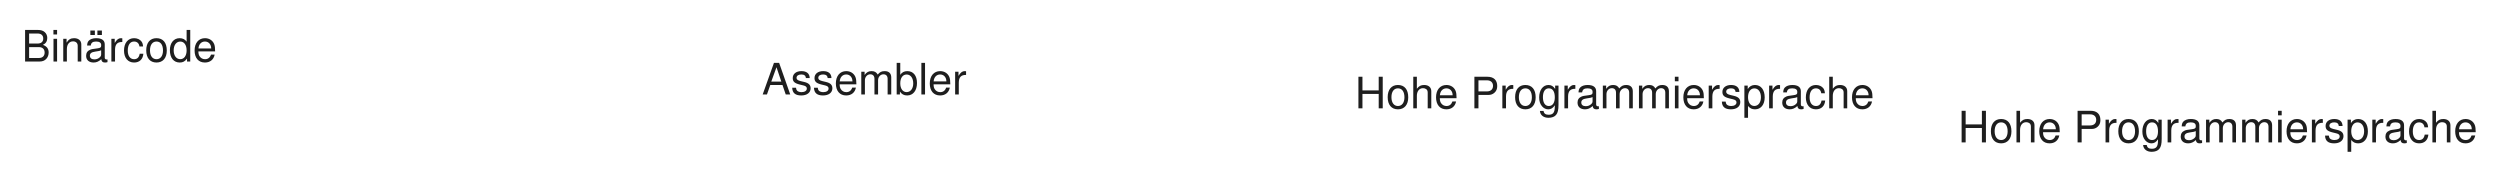
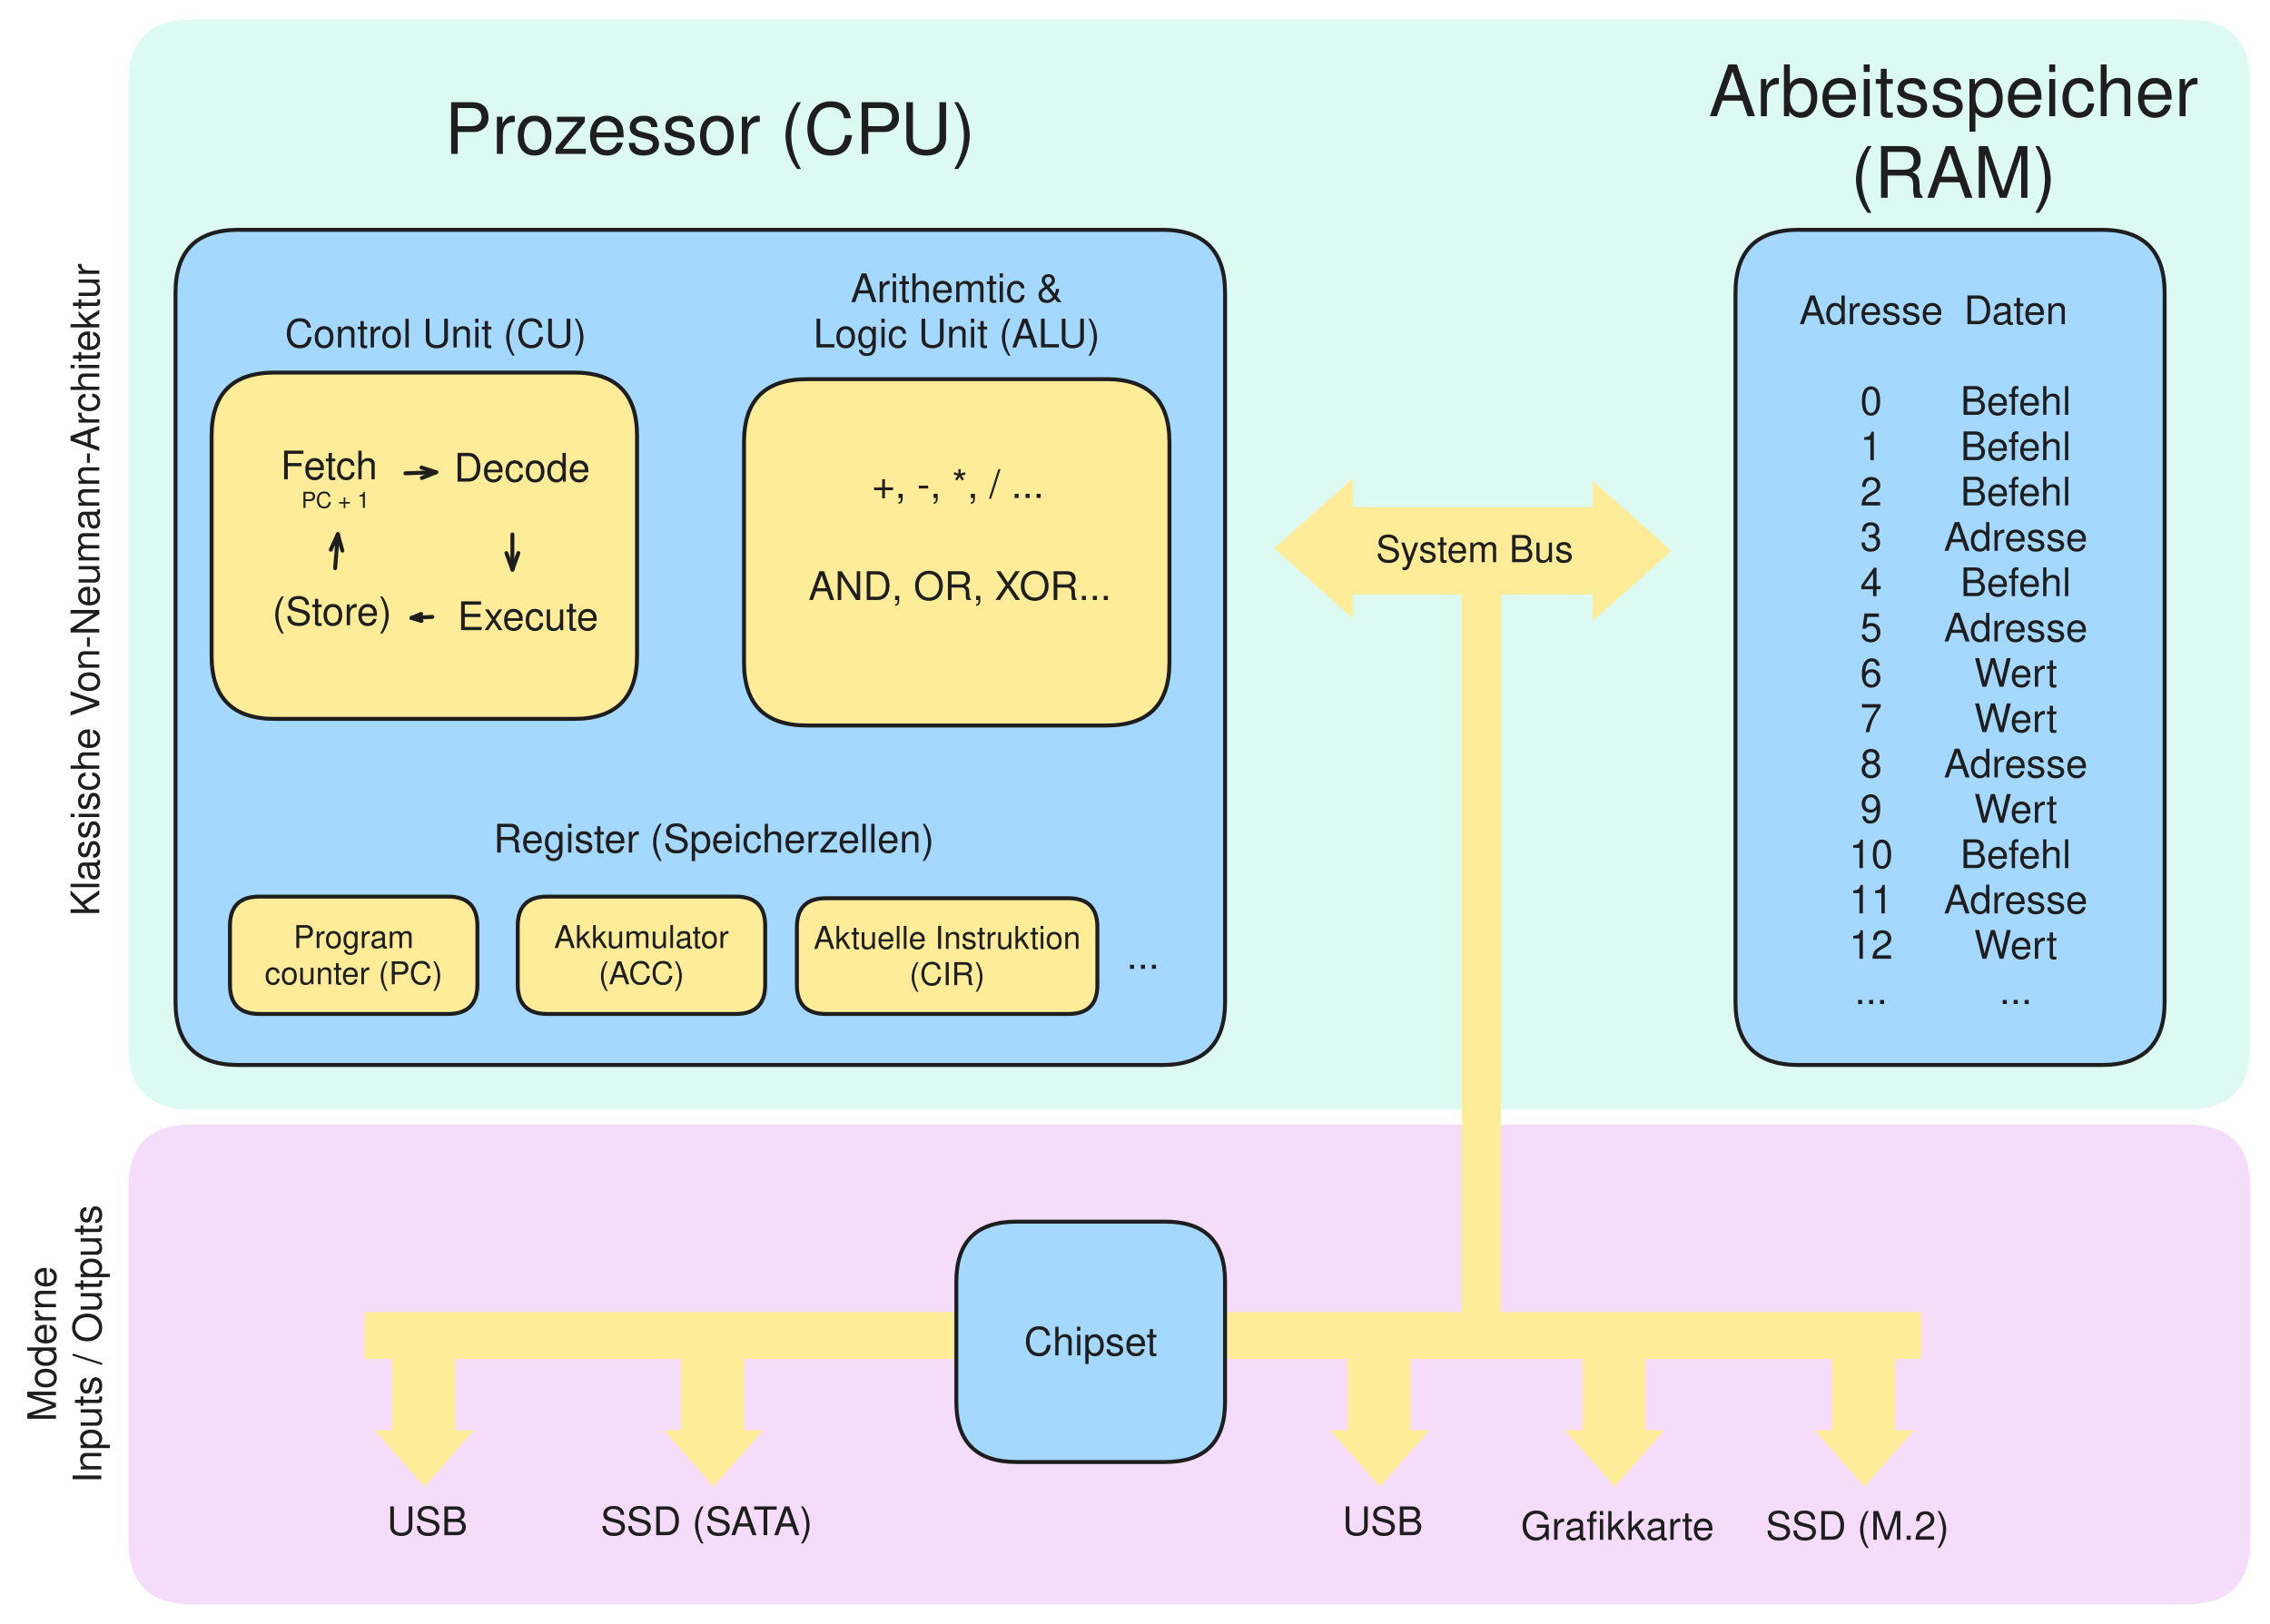
- <svg xmlns="http://www.w3.org/2000/svg" version="1.1" viewBox="0 0 1153.649 80.3" width="1153.649" height="80.3" class="excalidraw-svg">
+ <svg xmlns="http://www.w3.org/2000/svg" version="1.1" viewBox="0 0 1151.592 824.062" width="1151.592" height="824.062" class="excalidraw-svg">
  <defs>
    <style class="style-fonts">
      @font-face {
        font-family: "Virgil";
        src: url("https://excalidraw.com/Virgil.woff2");
      }
      @font-face {
        font-family: "Cascadia";
        src: url("https://excalidraw.com/Cascadia.woff2");
      }
      @font-face {
        font-family: "Assistant";
        src: url("https://excalidraw.com/Assistant-Regular.woff2");
      }
    </style>
  </defs>
-   <g transform="translate(10 10) rotate(0 45.0293 11.5)">
-     <text x="0" y="18.4" font-family="Helvetica, Segoe UI Emoji" font-size="20px" fill="#1e1e1e" text-anchor="start" style="white-space: pre;" direction="ltr" dominant-baseline="alphabetic">Binärcode</text>
-   </g>
-   <g transform="translate(351.6 25.19998) rotate(0 47.23633 11.5)">
-     <text x="0" y="18.4" font-family="Helvetica, Segoe UI Emoji" font-size="20px" fill="#1e1e1e" text-anchor="start" style="white-space: pre;" direction="ltr" dominant-baseline="alphabetic">Assembler</text>
-   </g>
-   <g transform="translate(625.2 31.60001) rotate(0 120.0488 11.5)">
-     <text x="0" y="18.4" font-family="Helvetica, Segoe UI Emoji" font-size="20px" fill="#1e1e1e" text-anchor="start" style="white-space: pre;" direction="ltr" dominant-baseline="alphabetic">Hohe Programmiersprache</text>
-   </g>
-   <g transform="translate(903.5511 47.29999) rotate(0 120.0488 11.5)">
-     <text x="0" y="18.4" font-family="Helvetica, Segoe UI Emoji" font-size="20px" fill="#1e1e1e" text-anchor="start" style="white-space: pre;" direction="ltr" dominant-baseline="alphabetic">Hohe Programmiersprache</text>
+   <g stroke-linecap="round" transform="translate(65.16214 10) rotate(0 538.2149 276.5289)">
+     <path d="M32 0 C312.22 0, 592.44 0, 1044.43 0 C1065.76 0, 1076.43 10.67, 1076.43 32 C1076.43 201.53, 1076.43 371.06, 1076.43 521.06 C1076.43 542.39, 1065.76 553.06, 1044.43 553.06 C729.49 553.06, 414.56 553.06, 32 553.06 C10.67 553.06, 0 542.39, 0 521.06 C0 326.49, 0 131.91, 0 32 C0 10.67, 10.67 0, 32 0" stroke="none" stroke-width="0" fill="#96f2d755" />
+     <path d="M32 0 C374.63 0, 717.26 0, 1044.43 0 M1044.43 0 C1065.76 0, 1076.43 10.67, 1076.43 32 M1076.43 32 C1076.43 220.47, 1076.43 408.93, 1076.43 521.06 M1076.43 521.06 C1076.43 542.39, 1065.76 553.06, 1044.43 553.06 M1044.43 553.06 C738.19 553.06, 431.94 553.06, 32 553.06 M32 553.06 C10.67 553.06, 0 542.39, 0 521.06 M0 521.06 C0 361.14, 0 201.22, 0 32 M0 32 C0 10.67, 10.67 0, 32 0" stroke="transparent" stroke-width="2.5" fill="none" stroke-dasharray="1.5 8" />
+   </g>
+   <g stroke-linecap="round" transform="translate(65.16214 570.6366) rotate(0 538.2149 121.7128)">
+     <path d="M32 0 C392.19 0, 752.38 0, 1044.43 0 C1065.76 0, 1076.43 10.67, 1076.43 32 C1076.43 89.31, 1076.43 146.61, 1076.43 211.43 C1076.43 232.76, 1065.76 243.43, 1044.43 243.43 C812.9 243.43, 581.37 243.43, 32 243.43 C10.67 243.43, 0 232.76, 0 211.43 C0 159.62, 0 107.81, 0 32 C0 10.67, 10.67 0, 32 0" stroke="none" stroke-width="0" fill="#e396f255" />
+     <path d="M32 0 C287.49 0, 542.97 0, 1044.43 0 M1044.43 0 C1065.76 0, 1076.43 10.67, 1076.43 32 M1076.43 32 C1076.43 96.25, 1076.43 160.5, 1076.43 211.43 M1076.43 211.43 C1076.43 232.76, 1065.76 243.43, 1044.43 243.43 M1044.43 243.43 C765.02 243.43, 485.61 243.43, 32 243.43 M32 243.43 C10.67 243.43, 0 232.76, 0 211.43 M0 211.43 C0 160.31, 0 109.18, 0 32 M0 32 C0 10.67, 10.67 0, 32 0" stroke="transparent" stroke-width="2.5" fill="none" stroke-dasharray="1.5 8" />
+   </g>
+   <g stroke-linecap="round" transform="translate(89.03827 116.6069) rotate(0 266.2237 211.9064)">
+     <path d="M32 0 C164.44 0, 296.87 0, 500.45 0 C521.78 0, 532.45 10.67, 532.45 32 C532.45 174.15, 532.45 316.29, 532.45 391.81 C532.45 413.15, 521.78 423.81, 500.45 423.81 C344.98 423.81, 189.51 423.81, 32 423.81 C10.67 423.81, 0 413.15, 0 391.81 C0 282.41, 0 173, 0 32 C0 10.67, 10.67 0, 32 0" stroke="none" stroke-width="0" fill="#a5d8ff" />
+     <path d="M32 0 C160.55 0, 289.09 0, 500.45 0 M32 0 C192.58 0, 353.17 0, 500.45 0 M500.45 0 C521.78 0, 532.45 10.67, 532.45 32 M500.45 0 C521.78 0, 532.45 10.67, 532.45 32 M532.45 32 C532.45 140.3, 532.45 248.6, 532.45 391.81 M532.45 32 C532.45 104.86, 532.45 177.72, 532.45 391.81 M532.45 391.81 C532.45 413.15, 521.78 423.81, 500.45 423.81 M532.45 391.81 C532.45 413.15, 521.78 423.81, 500.45 423.81 M500.45 423.81 C397.66 423.81, 294.88 423.81, 32 423.81 M500.45 423.81 C338.76 423.81, 177.07 423.81, 32 423.81 M32 423.81 C10.67 423.81, 0 413.15, 0 391.81 M32 423.81 C10.67 423.81, 0 413.15, 0 391.81 M0 391.81 C0 248.28, 0 104.76, 0 32 M0 391.81 C0 251.8, 0 111.78, 0 32 M0 32 C0 10.67, 10.67 0, 32 0 M0 32 C0 10.67, 10.67 0, 32 0" stroke="#1e1e1e" stroke-width="2" fill="none" />
+   </g>
+   <g transform="translate(225.5852 44.99002) rotate(0 136.0195 20.7)">
+     <text x="0" y="33.121" font-family="Helvetica, Segoe UI Emoji" font-size="36px" fill="#1e1e1e" text-anchor="start" style="white-space: pre;" direction="ltr" dominant-baseline="alphabetic">Prozessor (CPU)</text>
+   </g>
+   <g stroke-linecap="round" transform="translate(107.3512 189.0562) rotate(0 107.9094 87.86909)">
+     <path d="M32 0 C89.31 0, 146.62 0, 183.82 0 C205.15 0, 215.82 10.67, 215.82 32 C215.82 64.49, 215.82 96.97, 215.82 143.74 C215.82 165.07, 205.15 175.74, 183.82 175.74 C127.93 175.74, 72.05 175.74, 32 175.74 C10.67 175.74, 0 165.07, 0 143.74 C0 113.35, 0 82.96, 0 32 C0 10.67, 10.67 0, 32 0" stroke="none" stroke-width="0" fill="#ffec99" />
+     <path d="M32 0 C68.06 0, 104.12 0, 183.82 0 M32 0 C92.04 0, 152.07 0, 183.82 0 M183.82 0 C205.15 0, 215.82 10.67, 215.82 32 M183.82 0 C205.15 0, 215.82 10.67, 215.82 32 M215.82 32 C215.82 62.45, 215.82 92.91, 215.82 143.74 M215.82 32 C215.82 57.72, 215.82 83.44, 215.82 143.74 M215.82 143.74 C215.82 165.07, 205.15 175.74, 183.82 175.74 M215.82 143.74 C215.82 165.07, 205.15 175.74, 183.82 175.74 M183.82 175.74 C134.15 175.74, 84.48 175.74, 32 175.74 M183.82 175.74 C136.29 175.74, 88.76 175.74, 32 175.74 M32 175.74 C10.67 175.74, 0 165.07, 0 143.74 M32 175.74 C10.67 175.74, 0 165.07, 0 143.74 M0 143.74 C0 116.81, 0 89.89, 0 32 M0 143.74 C0 113.89, 0 84.04, 0 32 M0 32 C0 10.67, 10.67 0, 32 0 M0 32 C0 10.67, 10.67 0, 32 0" stroke="#1e1e1e" stroke-width="2" fill="none" />
+   </g>
+   <g transform="translate(144.56 157.8884) rotate(0 76.67969 11.5)">
+     <text x="0" y="18.4" font-family="Helvetica, Segoe UI Emoji" font-size="20px" fill="#1e1e1e" text-anchor="start" style="white-space: pre;" direction="ltr" dominant-baseline="alphabetic">Control Unit (CU)</text>
+   </g>
+   <g transform="translate(142.3412 224.8279) rotate(0 25.00977 11.5)">
+     <text x="0" y="18.4" font-family="Helvetica, Segoe UI Emoji" font-size="20px" fill="#1e1e1e" text-anchor="start" style="white-space: pre;" direction="ltr" dominant-baseline="alphabetic">Fetch</text>
+   </g>
+   <g transform="translate(152.9058 247.3804) rotate(0 17.36832 6.479101)">
+     <text x="0" y="10.367" font-family="Helvetica, Segoe UI Emoji" font-size="11.268px" fill="#1e1e1e" text-anchor="start" style="white-space: pre;" direction="ltr" dominant-baseline="alphabetic">PC + 1</text>
+   </g>
+   <g transform="translate(230.3451 225.9777) rotate(0 34.46777 11.5)">
+     <text x="0" y="18.4" font-family="Helvetica, Segoe UI Emoji" font-size="20px" fill="#1e1e1e" text-anchor="start" style="white-space: pre;" direction="ltr" dominant-baseline="alphabetic">Decode</text>
+   </g>
+   <g transform="translate(232.1404 301.3449) rotate(0 36.13281 11.5)">
+     <text x="0" y="18.4" font-family="Helvetica, Segoe UI Emoji" font-size="20px" fill="#1e1e1e" text-anchor="start" style="white-space: pre;" direction="ltr" dominant-baseline="alphabetic">Execute</text>
+   </g>
+   <g transform="translate(138.171 298.8427) rotate(0 30.56152 11.5)">
+     <text x="0" y="18.4" font-family="Helvetica, Segoe UI Emoji" font-size="20px" fill="#1e1e1e" text-anchor="start" style="white-space: pre;" direction="ltr" dominant-baseline="alphabetic">(Store)</text>
+   </g>
+   <g stroke-linecap="round">
+     <g transform="translate(205.6708 240.1813) rotate(0 7.784445 -0.2780121)">
+       <path d="M0 0 C2.59 -0.09, 12.97 -0.46, 15.57 -0.56 M0 0 C2.59 -0.09, 12.97 -0.46, 15.57 -0.56" stroke="#1e1e1e" stroke-width="2" fill="none" />
+     </g>
+     <g transform="translate(205.6708 240.1813) rotate(0 7.784445 -0.2780121)">
+       <path d="M8.35 2.37 C10.19 1.62, 12.03 0.88, 15.57 -0.56 M8.35 2.37 C10.91 1.33, 13.48 0.29, 15.57 -0.56" stroke="#1e1e1e" stroke-width="2" fill="none" />
+     </g>
+     <g transform="translate(205.6708 240.1813) rotate(0 7.784445 -0.2780121)">
+       <path d="M8.16 -2.96 C10.05 -2.35, 11.94 -1.73, 15.57 -0.56 M8.16 -2.96 C10.79 -2.1, 13.42 -1.25, 15.57 -0.56" stroke="#1e1e1e" stroke-width="2" fill="none" />
+     </g>
+   </g>
+   <mask />
+   <g stroke-linecap="round">
+     <g transform="translate(259.9421 271.2113) rotate(0 0 8.896515)">
+       <path d="M0 0 C0 2.97, 0 14.83, 0 17.79 M0 0 C0 2.97, 0 14.83, 0 17.79" stroke="#1e1e1e" stroke-width="2" fill="none" />
+     </g>
+     <g transform="translate(259.9421 271.2113) rotate(0 0 8.896515)">
+       <path d="M-3.04 9.43 C-2.38 11.24, -1.73 13.05, 0 17.79 M-3.04 9.43 C-2.16 11.86, -1.27 14.29, 0 17.79" stroke="#1e1e1e" stroke-width="2" fill="none" />
+     </g>
+     <g transform="translate(259.9421 271.2113) rotate(0 0 8.896515)">
+       <path d="M3.04 9.43 C2.38 11.24, 1.73 13.05, 0 17.79 M3.04 9.43 C2.16 11.86, 1.27 14.29, 0 17.79" stroke="#1e1e1e" stroke-width="2" fill="none" />
+     </g>
+   </g>
+   <mask />
+   <g stroke-linecap="round">
+     <g transform="translate(219.3518 313.0215) rotate(0 -5.282315 0.2780333)">
+       <path d="M0 0 C-1.76 0.09, -8.8 0.46, -10.56 0.56 M0 0 C-1.76 0.09, -8.8 0.46, -10.56 0.56" stroke="#1e1e1e" stroke-width="2" fill="none" />
+     </g>
+     <g transform="translate(219.3518 313.0215) rotate(0 -5.282315 0.2780333)">
+       <path d="M-5.7 -1.51 C-7.19 -0.88, -8.68 -0.24, -10.56 0.56 M-5.7 -1.51 C-6.71 -1.08, -7.71 -0.65, -10.56 0.56" stroke="#1e1e1e" stroke-width="2" fill="none" />
+     </g>
+     <g transform="translate(219.3518 313.0215) rotate(0 -5.282315 0.2780333)">
+       <path d="M-5.51 2.1 C-7.06 1.63, -8.61 1.15, -10.56 0.56 M-5.51 2.1 C-6.55 1.78, -7.6 1.46, -10.56 0.56" stroke="#1e1e1e" stroke-width="2" fill="none" />
+     </g>
+   </g>
+   <mask />
+   <g stroke-linecap="round">
+     <g transform="translate(170.0237 288.332) rotate(0 0.6830973 -8.618503)">
+       <path d="M0 0 C0.23 -2.87, 1.14 -14.36, 1.37 -17.24 M0 0 C0.23 -2.87, 1.14 -14.36, 1.37 -17.24" stroke="#1e1e1e" stroke-width="2" fill="none" />
+     </g>
+     <g transform="translate(170.0237 288.332) rotate(0 0.6830973 -8.618503)">
+       <path d="M3.67 -8.9 C3.16 -10.76, 2.65 -12.61, 1.37 -17.24 M3.67 -8.9 C3.2 -10.6, 2.73 -12.29, 1.37 -17.24" stroke="#1e1e1e" stroke-width="2" fill="none" />
+     </g>
+     <g transform="translate(170.0237 288.332) rotate(0 0.6830973 -8.618503)">
+       <path d="M-2.22 -9.37 C-1.42 -11.12, -0.63 -12.87, 1.37 -17.24 M-2.22 -9.37 C-1.49 -10.97, -0.76 -12.57, 1.37 -17.24" stroke="#1e1e1e" stroke-width="2" fill="none" />
+     </g>
+   </g>
+   <mask />
+   <g stroke-linecap="round" transform="translate(377.4461 192.4041) rotate(0 107.9094 87.86909)">
+     <path d="M32 0 C92.25 0, 152.49 0, 183.82 0 C205.15 0, 215.82 10.67, 215.82 32 C215.82 74.14, 215.82 116.29, 215.82 143.74 C215.82 165.07, 205.15 175.74, 183.82 175.74 C140.64 175.74, 97.46 175.74, 32 175.74 C10.67 175.74, 0 165.07, 0 143.74 C0 119.7, 0 95.67, 0 32 C0 10.67, 10.67 0, 32 0" stroke="none" stroke-width="0" fill="#ffec99" />
+     <path d="M32 0 C86.68 0, 141.37 0, 183.82 0 M32 0 C81.04 0, 130.08 0, 183.82 0 M183.82 0 C205.15 0, 215.82 10.67, 215.82 32 M183.82 0 C205.15 0, 215.82 10.67, 215.82 32 M215.82 32 C215.82 56.73, 215.82 81.45, 215.82 143.74 M215.82 32 C215.82 73.14, 215.82 114.29, 215.82 143.74 M215.82 143.74 C215.82 165.07, 205.15 175.74, 183.82 175.74 M215.82 143.74 C215.82 165.07, 205.15 175.74, 183.82 175.74 M183.82 175.74 C148.25 175.74, 112.67 175.74, 32 175.74 M183.82 175.74 C140.45 175.74, 97.08 175.74, 32 175.74 M32 175.74 C10.67 175.74, 0 165.07, 0 143.74 M32 175.74 C10.67 175.74, 0 165.07, 0 143.74 M0 143.74 C0 102.92, 0 62.11, 0 32 M0 143.74 C0 117.74, 0 91.74, 0 32 M0 32 C0 10.67, 10.67 0, 32 0 M0 32 C0 10.67, 10.67 0, 32 0" stroke="#1e1e1e" stroke-width="2" fill="none" />
+   </g>
+   <g transform="translate(411.9962 134.8884) rotate(0 73.35938 23)">
+     <text x="73.359" y="18.4" font-family="Helvetica, Segoe UI Emoji" font-size="20px" fill="#1e1e1e" text-anchor="middle" style="white-space: pre;" direction="ltr" dominant-baseline="alphabetic">Arithemtic &amp; </text>
+     <text x="73.359" y="41.4" font-family="Helvetica, Segoe UI Emoji" font-size="20px" fill="#1e1e1e" text-anchor="middle" style="white-space: pre;" direction="ltr" dominant-baseline="alphabetic">Logic Unit (ALU)</text>
+   </g>
+   <g transform="translate(442.4062 234.2742) rotate(0 43.62305 11.5)">
+     <text x="43.623" y="18.4" font-family="Helvetica, Segoe UI Emoji" font-size="20px" fill="#1e1e1e" text-anchor="middle" style="white-space: pre;" direction="ltr" dominant-baseline="alphabetic">+, -, *, / ...</text>
+   </g>
+   <g transform="translate(409.7243 286.0423) rotate(0 77.23145 11.5)">
+     <text x="77.231" y="18.4" font-family="Helvetica, Segoe UI Emoji" font-size="20px" fill="#1e1e1e" text-anchor="middle" style="white-space: pre;" direction="ltr" dominant-baseline="alphabetic">AND, OR, XOR...</text>
+   </g>
+   <g transform="translate(249.8923 414.1963) rotate(0 112.2705 11.5)">
+     <text x="112.271" y="18.4" font-family="Helvetica, Segoe UI Emoji" font-size="20px" fill="#1e1e1e" text-anchor="middle" style="white-space: pre;" direction="ltr" dominant-baseline="alphabetic">Register (Speicherzellen)</text>
+   </g>
+   <g stroke-linecap="round" transform="translate(116.6556 454.966) rotate(0 62.76649 29.77606)">
+     <path d="M14.89 0 C35.17 0, 55.45 0, 110.64 0 C120.57 0, 125.53 4.96, 125.53 14.89 C125.53 23.47, 125.53 32.05, 125.53 44.66 C125.53 54.59, 120.57 59.55, 110.64 59.55 C87.61 59.55, 64.57 59.55, 14.89 59.55 C4.96 59.55, 0 54.59, 0 44.66 C0 35.55, 0 26.43, 0 14.89 C0 4.96, 4.96 0, 14.89 0" stroke="none" stroke-width="0" fill="#ffec99" />
+     <path d="M14.89 0 C41.3 0, 67.71 0, 110.64 0 M14.89 0 C35.1 0, 55.31 0, 110.64 0 M110.64 0 C120.57 0, 125.53 4.96, 125.53 14.89 M110.64 0 C120.57 0, 125.53 4.96, 125.53 14.89 M125.53 14.89 C125.53 20.91, 125.53 26.93, 125.53 44.66 M125.53 14.89 C125.53 24.9, 125.53 34.91, 125.53 44.66 M125.53 44.66 C125.53 54.59, 120.57 59.55, 110.64 59.55 M125.53 44.66 C125.53 54.59, 120.57 59.55, 110.64 59.55 M110.64 59.55 C90.6 59.55, 70.56 59.55, 14.89 59.55 M110.64 59.55 C80.6 59.55, 50.55 59.55, 14.89 59.55 M14.89 59.55 C4.96 59.55, 0 54.59, 0 44.66 M14.89 59.55 C4.96 59.55, 0 54.59, 0 44.66 M0 44.66 C0 33.55, 0 22.44, 0 14.89 M0 44.66 C0 37.86, 0 31.05, 0 14.89 M0 14.89 C0 4.96, 4.96 0, 14.89 0 M0 14.89 C0 4.96, 4.96 0, 14.89 0" stroke="#1e1e1e" stroke-width="2" fill="none" />
+   </g>
+   <g transform="translate(134.0744 466.3421) rotate(0 45.34766 18.4)">
+     <text x="45.348" y="14.72" font-family="Helvetica, Segoe UI Emoji" font-size="16px" fill="#1e1e1e" text-anchor="middle" style="white-space: pre;" direction="ltr" dominant-baseline="alphabetic">Program</text>
+     <text x="45.348" y="33.12" font-family="Helvetica, Segoe UI Emoji" font-size="16px" fill="#1e1e1e" text-anchor="middle" style="white-space: pre;" direction="ltr" dominant-baseline="alphabetic">counter (PC)</text>
+   </g>
+   <g stroke-linecap="round" transform="translate(262.6601 454.966) rotate(0 62.76649 29.77606)">
+     <path d="M14.89 0 C52.61 0, 90.33 0, 110.64 0 C120.57 0, 125.53 4.96, 125.53 14.89 C125.53 23.04, 125.53 31.19, 125.53 44.66 C125.53 54.59, 120.57 59.55, 110.64 59.55 C75.72 59.55, 40.79 59.55, 14.89 59.55 C4.96 59.55, 0 54.59, 0 44.66 C0 37.04, 0 29.42, 0 14.89 C0 4.96, 4.96 0, 14.89 0" stroke="none" stroke-width="0" fill="#ffec99" />
+     <path d="M14.89 0 C45 0, 75.12 0, 110.64 0 M14.89 0 C42.49 0, 70.08 0, 110.64 0 M110.64 0 C120.57 0, 125.53 4.96, 125.53 14.89 M110.64 0 C120.57 0, 125.53 4.96, 125.53 14.89 M125.53 14.89 C125.53 23.69, 125.53 32.48, 125.53 44.66 M125.53 14.89 C125.53 25.79, 125.53 36.7, 125.53 44.66 M125.53 44.66 C125.53 54.59, 120.57 59.55, 110.64 59.55 M125.53 44.66 C125.53 54.59, 120.57 59.55, 110.64 59.55 M110.64 59.55 C90.81 59.55, 70.97 59.55, 14.89 59.55 M110.64 59.55 C84.26 59.55, 57.87 59.55, 14.89 59.55 M14.89 59.55 C4.96 59.55, 0 54.59, 0 44.66 M14.89 59.55 C4.96 59.55, 0 54.59, 0 44.66 M0 44.66 C0 37.35, 0 30.03, 0 14.89 M0 44.66 C0 36.43, 0 28.2, 0 14.89 M0 14.89 C0 4.96, 4.96 0, 14.89 0 M0 14.89 C0 4.96, 4.96 0, 14.89 0" stroke="#1e1e1e" stroke-width="2" fill="none" />
+   </g>
+   <g transform="translate(280.9656 466.3421) rotate(0 44.46094 18.4)">
+     <text x="44.461" y="14.72" font-family="Helvetica, Segoe UI Emoji" font-size="16px" fill="#1e1e1e" text-anchor="middle" style="white-space: pre;" direction="ltr" dominant-baseline="alphabetic">Akkumulator</text>
+     <text x="44.461" y="33.12" font-family="Helvetica, Segoe UI Emoji" font-size="16px" fill="#1e1e1e" text-anchor="middle" style="white-space: pre;" direction="ltr" dominant-baseline="alphabetic">(ACC)</text>
+   </g>
+   <g stroke-linecap="round" transform="translate(404.2805 455.7987) rotate(0 76.21722 29.35974)">
+     <path d="M14.68 0 C47.14 0, 79.61 0, 137.75 0 C147.54 0, 152.43 4.89, 152.43 14.68 C152.43 22.23, 152.43 29.79, 152.43 44.04 C152.43 53.83, 147.54 58.72, 137.75 58.72 C100.51 58.72, 63.26 58.72, 14.68 58.72 C4.89 58.72, 0 53.83, 0 44.04 C0 36.02, 0 28.01, 0 14.68 C0 4.89, 4.89 0, 14.68 0" stroke="none" stroke-width="0" fill="#ffec99" />
+     <path d="M14.68 0 C49.3 0, 83.93 0, 137.75 0 M14.68 0 C46.16 0, 77.64 0, 137.75 0 M137.75 0 C147.54 0, 152.43 4.89, 152.43 14.68 M137.75 0 C147.54 0, 152.43 4.89, 152.43 14.68 M152.43 14.68 C152.43 25.85, 152.43 37.01, 152.43 44.04 M152.43 14.68 C152.43 25.61, 152.43 36.55, 152.43 44.04 M152.43 44.04 C152.43 53.83, 147.54 58.72, 137.75 58.72 M152.43 44.04 C152.43 53.83, 147.54 58.72, 137.75 58.72 M137.75 58.72 C98.46 58.72, 59.16 58.72, 14.68 58.72 M137.75 58.72 C109.18 58.72, 80.6 58.72, 14.68 58.72 M14.68 58.72 C4.89 58.72, 0 53.83, 0 44.04 M14.68 58.72 C4.89 58.72, 0 53.83, 0 44.04 M0 44.04 C0 35.98, 0 27.92, 0 14.68 M0 44.04 C0 37.59, 0 31.14, 0 14.68 M0 14.68 C0 4.89, 4.89 0, 14.68 0 M0 14.68 C0 4.89, 4.89 0, 14.68 0" stroke="#1e1e1e" stroke-width="2" fill="none" />
+   </g>
+   <g transform="translate(412.9079 466.7584) rotate(0 67.58984 18.4)">
+     <text x="67.59" y="14.72" font-family="Helvetica, Segoe UI Emoji" font-size="16px" fill="#1e1e1e" text-anchor="middle" style="white-space: pre;" direction="ltr" dominant-baseline="alphabetic">Aktuelle Instruktion</text>
+     <text x="67.59" y="33.12" font-family="Helvetica, Segoe UI Emoji" font-size="16px" fill="#1e1e1e" text-anchor="middle" style="white-space: pre;" direction="ltr" dominant-baseline="alphabetic">(CIR)</text>
+   </g>
+   <g stroke-linecap="round" transform="translate(880.4278 116.6069) rotate(0 108.8535 211.9064)">
+     <path d="M32 0 C71.69 0, 111.37 0, 185.71 0 C207.04 0, 217.71 10.67, 217.71 32 C217.71 173.55, 217.71 315.1, 217.71 391.81 C217.71 413.15, 207.04 423.81, 185.71 423.81 C143.55 423.81, 101.39 423.81, 32 423.81 C10.67 423.81, 0 413.15, 0 391.81 C0 256.04, 0 120.26, 0 32 C0 10.67, 10.67 0, 32 0" stroke="none" stroke-width="0" fill="#a5d8ff" />
+     <path d="M32 0 C71.59 0, 111.18 0, 185.71 0 M32 0 C81.52 0, 131.04 0, 185.71 0 M185.71 0 C207.04 0, 217.71 10.67, 217.71 32 M185.71 0 C207.04 0, 217.71 10.67, 217.71 32 M217.71 32 C217.71 162.26, 217.71 292.53, 217.71 391.81 M217.71 32 C217.71 104.82, 217.71 177.65, 217.71 391.81 M217.71 391.81 C217.71 413.15, 207.04 423.81, 185.71 423.81 M217.71 391.81 C217.71 413.15, 207.04 423.81, 185.71 423.81 M185.71 423.81 C153.66 423.81, 121.61 423.81, 32 423.81 M185.71 423.81 C139.12 423.81, 92.53 423.81, 32 423.81 M32 423.81 C10.67 423.81, 0 413.15, 0 391.81 M32 423.81 C10.67 423.81, 0 413.15, 0 391.81 M0 391.81 C0 251.74, 0 111.66, 0 32 M0 391.81 C0 265.58, 0 139.34, 0 32 M0 32 C0 10.67, 10.67 0, 32 0 M0 32 C0 10.67, 10.67 0, 32 0" stroke="#1e1e1e" stroke-width="2" fill="none" />
+   </g>
+   <g transform="translate(861.9664 25.8495) rotate(0 129.0586 41.4)">
+     <text x="129.059" y="33.121" font-family="Helvetica, Segoe UI Emoji" font-size="36px" fill="#1e1e1e" text-anchor="middle" style="white-space: pre;" direction="ltr" dominant-baseline="alphabetic">Arbeitsspeicher </text>
+     <text x="129.059" y="74.521" font-family="Helvetica, Segoe UI Emoji" font-size="36px" fill="#1e1e1e" text-anchor="middle" style="white-space: pre;" direction="ltr" dominant-baseline="alphabetic">(RAM)</text>
+   </g>
+   <g transform="translate(912.557 146.0969) rotate(0 36.68457 184)">
+     <text x="36.685" y="18.4" font-family="Helvetica, Segoe UI Emoji" font-size="20px" fill="#1e1e1e" text-anchor="middle" style="white-space: pre;" direction="ltr" dominant-baseline="alphabetic">Adresse</text>
+     <text x="36.685" y="41.4" font-family="Helvetica, Segoe UI Emoji" font-size="20px" fill="#1e1e1e" text-anchor="middle" style="white-space: pre;" direction="ltr" dominant-baseline="alphabetic" />
+     <text x="36.685" y="64.4" font-family="Helvetica, Segoe UI Emoji" font-size="20px" fill="#1e1e1e" text-anchor="middle" style="white-space: pre;" direction="ltr" dominant-baseline="alphabetic">0</text>
+     <text x="36.685" y="87.4" font-family="Helvetica, Segoe UI Emoji" font-size="20px" fill="#1e1e1e" text-anchor="middle" style="white-space: pre;" direction="ltr" dominant-baseline="alphabetic">1</text>
+     <text x="36.685" y="110.4" font-family="Helvetica, Segoe UI Emoji" font-size="20px" fill="#1e1e1e" text-anchor="middle" style="white-space: pre;" direction="ltr" dominant-baseline="alphabetic">2</text>
+     <text x="36.685" y="133.4" font-family="Helvetica, Segoe UI Emoji" font-size="20px" fill="#1e1e1e" text-anchor="middle" style="white-space: pre;" direction="ltr" dominant-baseline="alphabetic">3</text>
+     <text x="36.685" y="156.4" font-family="Helvetica, Segoe UI Emoji" font-size="20px" fill="#1e1e1e" text-anchor="middle" style="white-space: pre;" direction="ltr" dominant-baseline="alphabetic">4</text>
+     <text x="36.685" y="179.4" font-family="Helvetica, Segoe UI Emoji" font-size="20px" fill="#1e1e1e" text-anchor="middle" style="white-space: pre;" direction="ltr" dominant-baseline="alphabetic">5</text>
+     <text x="36.685" y="202.4" font-family="Helvetica, Segoe UI Emoji" font-size="20px" fill="#1e1e1e" text-anchor="middle" style="white-space: pre;" direction="ltr" dominant-baseline="alphabetic">6</text>
+     <text x="36.685" y="225.4" font-family="Helvetica, Segoe UI Emoji" font-size="20px" fill="#1e1e1e" text-anchor="middle" style="white-space: pre;" direction="ltr" dominant-baseline="alphabetic">7</text>
+     <text x="36.685" y="248.4" font-family="Helvetica, Segoe UI Emoji" font-size="20px" fill="#1e1e1e" text-anchor="middle" style="white-space: pre;" direction="ltr" dominant-baseline="alphabetic">8</text>
+     <text x="36.685" y="271.4" font-family="Helvetica, Segoe UI Emoji" font-size="20px" fill="#1e1e1e" text-anchor="middle" style="white-space: pre;" direction="ltr" dominant-baseline="alphabetic">9</text>
+     <text x="36.685" y="294.4" font-family="Helvetica, Segoe UI Emoji" font-size="20px" fill="#1e1e1e" text-anchor="middle" style="white-space: pre;" direction="ltr" dominant-baseline="alphabetic">10</text>
+     <text x="36.685" y="317.4" font-family="Helvetica, Segoe UI Emoji" font-size="20px" fill="#1e1e1e" text-anchor="middle" style="white-space: pre;" direction="ltr" dominant-baseline="alphabetic">11</text>
+     <text x="36.685" y="340.4" font-family="Helvetica, Segoe UI Emoji" font-size="20px" fill="#1e1e1e" text-anchor="middle" style="white-space: pre;" direction="ltr" dominant-baseline="alphabetic">12</text>
+     <text x="36.685" y="363.4" font-family="Helvetica, Segoe UI Emoji" font-size="20px" fill="#1e1e1e" text-anchor="middle" style="white-space: pre;" direction="ltr" dominant-baseline="alphabetic">...</text>
+   </g>
+   <g transform="translate(985.9262 146.0969) rotate(0 36.68457 184)">
+     <text x="36.685" y="18.4" font-family="Helvetica, Segoe UI Emoji" font-size="20px" fill="#1e1e1e" text-anchor="middle" style="white-space: pre;" direction="ltr" dominant-baseline="alphabetic">Daten</text>
+     <text x="36.685" y="41.4" font-family="Helvetica, Segoe UI Emoji" font-size="20px" fill="#1e1e1e" text-anchor="middle" style="white-space: pre;" direction="ltr" dominant-baseline="alphabetic" />
+     <text x="36.685" y="64.4" font-family="Helvetica, Segoe UI Emoji" font-size="20px" fill="#1e1e1e" text-anchor="middle" style="white-space: pre;" direction="ltr" dominant-baseline="alphabetic">Befehl</text>
+     <text x="36.685" y="87.4" font-family="Helvetica, Segoe UI Emoji" font-size="20px" fill="#1e1e1e" text-anchor="middle" style="white-space: pre;" direction="ltr" dominant-baseline="alphabetic">Befehl</text>
+     <text x="36.685" y="110.4" font-family="Helvetica, Segoe UI Emoji" font-size="20px" fill="#1e1e1e" text-anchor="middle" style="white-space: pre;" direction="ltr" dominant-baseline="alphabetic">Befehl</text>
+     <text x="36.685" y="133.4" font-family="Helvetica, Segoe UI Emoji" font-size="20px" fill="#1e1e1e" text-anchor="middle" style="white-space: pre;" direction="ltr" dominant-baseline="alphabetic">Adresse</text>
+     <text x="36.685" y="156.4" font-family="Helvetica, Segoe UI Emoji" font-size="20px" fill="#1e1e1e" text-anchor="middle" style="white-space: pre;" direction="ltr" dominant-baseline="alphabetic">Befehl</text>
+     <text x="36.685" y="179.4" font-family="Helvetica, Segoe UI Emoji" font-size="20px" fill="#1e1e1e" text-anchor="middle" style="white-space: pre;" direction="ltr" dominant-baseline="alphabetic">Adresse</text>
+     <text x="36.685" y="202.4" font-family="Helvetica, Segoe UI Emoji" font-size="20px" fill="#1e1e1e" text-anchor="middle" style="white-space: pre;" direction="ltr" dominant-baseline="alphabetic">Wert</text>
+     <text x="36.685" y="225.4" font-family="Helvetica, Segoe UI Emoji" font-size="20px" fill="#1e1e1e" text-anchor="middle" style="white-space: pre;" direction="ltr" dominant-baseline="alphabetic">Wert</text>
+     <text x="36.685" y="248.4" font-family="Helvetica, Segoe UI Emoji" font-size="20px" fill="#1e1e1e" text-anchor="middle" style="white-space: pre;" direction="ltr" dominant-baseline="alphabetic">Adresse</text>
+     <text x="36.685" y="271.4" font-family="Helvetica, Segoe UI Emoji" font-size="20px" fill="#1e1e1e" text-anchor="middle" style="white-space: pre;" direction="ltr" dominant-baseline="alphabetic">Wert</text>
+     <text x="36.685" y="294.4" font-family="Helvetica, Segoe UI Emoji" font-size="20px" fill="#1e1e1e" text-anchor="middle" style="white-space: pre;" direction="ltr" dominant-baseline="alphabetic">Befehl</text>
+     <text x="36.685" y="317.4" font-family="Helvetica, Segoe UI Emoji" font-size="20px" fill="#1e1e1e" text-anchor="middle" style="white-space: pre;" direction="ltr" dominant-baseline="alphabetic">Adresse</text>
+     <text x="36.685" y="340.4" font-family="Helvetica, Segoe UI Emoji" font-size="20px" fill="#1e1e1e" text-anchor="middle" style="white-space: pre;" direction="ltr" dominant-baseline="alphabetic">Wert</text>
+     <text x="36.685" y="363.4" font-family="Helvetica, Segoe UI Emoji" font-size="20px" fill="#1e1e1e" text-anchor="middle" style="white-space: pre;" direction="ltr" dominant-baseline="alphabetic">...</text>
+   </g>
+   <g stroke-linecap="round" transform="translate(674.8869 257.336) rotate(0 68.79184 22.19092)">
+     <path d="M0 0 L137.58 0 L137.58 44.38 L0 44.38" stroke="none" stroke-width="0" fill="#ffec99" />
+     <path d="M0 0 C49.62 0, 99.24 0, 137.58 0 M0 0 C39.83 0, 79.65 0, 137.58 0 M137.58 0 C137.58 9.98, 137.58 19.97, 137.58 44.38 M137.58 0 C137.58 9.9, 137.58 19.8, 137.58 44.38 M137.58 44.38 C98.48 44.38, 59.38 44.38, 0 44.38 M137.58 44.38 C100.8 44.38, 64.01 44.38, 0 44.38 M0 44.38 C0 34.88, 0 25.37, 0 0 M0 44.38 C0 28.02, 0 11.66, 0 0" stroke="transparent" stroke-width="1" fill="none" />
+   </g>
+   <g stroke-linecap="round">
+     <g transform="translate(808.0324 315.0324) rotate(0 19.97182 -35.50547)" fill-rule="evenodd">
+       <path d="M0 0 L39.94 -35.51 L0 -71.01 L0 0" stroke="none" stroke-width="0" fill="#ffec99" fill-rule="evenodd" />
+       <path d="M0 0 C11.76 -10.46, 23.53 -20.92, 39.94 -35.51 M0 0 C14.45 -12.84, 28.89 -25.68, 39.94 -35.51 M39.94 -35.51 C25.53 -48.32, 11.11 -61.14, 0 -71.01 M39.94 -35.51 C30.47 -43.92, 21.01 -52.34, 0 -71.01 M0 -71.01 C0 -47.91, 0 -24.81, 0 0 M0 -71.01 C0 -42.7, 0 -14.38, 0 0 M0 0 C0 0, 0 0, 0 0 M0 0 C0 0, 0 0, 0 0" stroke="transparent" stroke-width="1" fill="none" />
+     </g>
+   </g>
+   <mask />
+   <g stroke-linecap="round">
+     <g transform="translate(686.3033 313.7554) rotate(0 -19.97182 -35.50547)" fill-rule="evenodd">
+       <path d="M0 0 L-39.94 -35.51 L0 -71.01 L0 0" stroke="none" stroke-width="0" fill="#ffec99" fill-rule="evenodd" />
+       <path d="M0 0 C-13.88 -12.34, -27.76 -24.67, -39.94 -35.51 M0 0 C-9.66 -8.58, -19.31 -17.17, -39.94 -35.51 M-39.94 -35.51 C-28.04 -46.08, -16.14 -56.66, 0 -71.01 M-39.94 -35.51 C-31.62 -42.91, -23.29 -50.31, 0 -71.01 M0 -71.01 C0 -55.96, 0 -40.92, 0 0 M0 -71.01 C0 -45.87, 0 -20.73, 0 0 M0 0 C0 0, 0 0, 0 0 M0 0 C0 0, 0 0, 0 0" stroke="transparent" stroke-width="1" fill="none" />
+     </g>
+   </g>
+   <mask />
+   <g transform="translate(698.0221 267.8501) rotate(0 50.41535 10.87309)">
+     <text x="0" y="17.397" font-family="Helvetica, Segoe UI Emoji" font-size="18.91px" fill="#1e1e1e" text-anchor="start" style="white-space: pre;" direction="ltr" dominant-baseline="alphabetic">System Bus</text>
+   </g>
+   <g stroke-linecap="round" transform="translate(567.3507 474.5781) rotate(90 184.1793 9.970257)">
+     <path d="M0 0 L368.36 0 L368.36 19.94 L0 19.94" stroke="none" stroke-width="0" fill="#ffec99" />
+     <path d="M0 0 C133.73 0, 267.45 0, 368.36 0 M0 0 C105.15 0, 210.29 0, 368.36 0 M368.36 0 C368.36 7.56, 368.36 15.12, 368.36 19.94 M368.36 0 C368.36 5.08, 368.36 10.16, 368.36 19.94 M368.36 19.94 C221.72 19.94, 75.09 19.94, 0 19.94 M368.36 19.94 C248.17 19.94, 127.98 19.94, 0 19.94 M0 19.94 C0 13.38, 0 6.81, 0 0 M0 19.94 C0 15.51, 0 11.08, 0 0" stroke="transparent" stroke-width="1" fill="none" />
+   </g>
+   <g stroke-linecap="round">
+     <g transform="translate(804.8373 765.2756) rotate(90 14.30588 -25.2038)" fill-rule="evenodd">
+       <path d="M0 0 L28.61 -25.2 L0 -50.41 L0 0" stroke="none" stroke-width="0" fill="#ffec99" fill-rule="evenodd" />
+       <path d="M0 0 C8.93 -7.87, 17.86 -15.73, 28.61 -25.2 M0 0 C8.58 -7.56, 17.16 -15.12, 28.61 -25.2 M28.61 -25.2 C19.1 -33.58, 9.59 -41.96, 0 -50.41 M28.61 -25.2 C19.56 -33.18, 10.5 -41.16, 0 -50.41 M0 -50.41 C0 -35.39, 0 -20.37, 0 0 M0 -50.41 C0 -30.9, 0 -11.39, 0 0 M0 0 C0 0, 0 0, 0 0 M0 0 C0 0, 0 0, 0 0" stroke="transparent" stroke-width="1" fill="none" />
+     </g>
+   </g>
+   <mask />
+   <g stroke-linecap="round" transform="translate(185.0087 665.8575) rotate(180 394.8395 11.8642)">
+     <path d="M0 0 L789.68 0 L789.68 23.73 L0 23.73" stroke="none" stroke-width="0" fill="#ffec99" />
+     <path d="M0 0 C240.43 0, 480.87 0, 789.68 0 M0 0 C168.65 0, 337.3 0, 789.68 0 M789.68 0 C789.68 9.1, 789.68 18.2, 789.68 23.73 M789.68 0 C789.68 6.73, 789.68 13.46, 789.68 23.73 M789.68 23.73 C528.21 23.73, 266.75 23.73, 0 23.73 M789.68 23.73 C566.06 23.73, 342.45 23.73, 0 23.73 M0 23.73 C0 18.11, 0 12.48, 0 0 M0 23.73 C0 14.89, 0 6.05, 0 0" stroke="transparent" stroke-width="1" fill="none" />
+   </g>
+   <g stroke-linecap="round" transform="translate(485.162 619.9029) rotate(0 68.16188 60.98697)">
+     <path d="M30.49 0 C49.89 0, 69.3 0, 105.83 0 C126.16 0, 136.32 10.16, 136.32 30.49 C136.32 43.83, 136.32 57.16, 136.32 91.48 C136.32 111.81, 126.16 121.97, 105.83 121.97 C81.63 121.97, 57.42 121.97, 30.49 121.97 C10.16 121.97, 0 111.81, 0 91.48 C0 77.96, 0 64.43, 0 30.49 C0 10.16, 10.16 0, 30.49 0" stroke="none" stroke-width="0" fill="#a5d8ff" />
+     <path d="M30.49 0 C56.35 0, 82.21 0, 105.83 0 M30.49 0 C49.99 0, 69.5 0, 105.83 0 M105.83 0 C126.16 0, 136.32 10.16, 136.32 30.49 M105.83 0 C126.16 0, 136.32 10.16, 136.32 30.49 M136.32 30.49 C136.32 54.41, 136.32 78.33, 136.32 91.48 M136.32 30.49 C136.32 53.13, 136.32 75.77, 136.32 91.48 M136.32 91.48 C136.32 111.81, 126.16 121.97, 105.83 121.97 M136.32 91.48 C136.32 111.81, 126.16 121.97, 105.83 121.97 M105.83 121.97 C83.74 121.97, 61.64 121.97, 30.49 121.97 M105.83 121.97 C90.58 121.97, 75.33 121.97, 30.49 121.97 M30.49 121.97 C10.16 121.97, 0 111.81, 0 91.48 M30.49 121.97 C10.16 121.97, 0 111.81, 0 91.48 M0 91.48 C0 70.52, 0 49.55, 0 30.49 M0 91.48 C0 74.49, 0 57.49, 0 30.49 M0 30.49 C0 10.16, 10.16 0, 30.49 0 M0 30.49 C0 10.16, 10.16 0, 30.49 0" stroke="#1e1e1e" stroke-width="2" fill="none" />
+   </g>
+   <g transform="translate(519.4176 669.3899) rotate(0 33.90625 11.5)">
+     <text x="33.906" y="18.4" font-family="Helvetica, Segoe UI Emoji" font-size="20px" fill="#1e1e1e" text-anchor="middle" style="white-space: pre;" direction="ltr" dominant-baseline="alphabetic">Chipset</text>
+   </g>
+   <g transform="translate(771.6764 762.9199) rotate(0 48.90137 11.5)">
+     <text x="48.901" y="18.4" font-family="Helvetica, Segoe UI Emoji" font-size="20px" fill="#1e1e1e" text-anchor="middle" style="white-space: pre;" direction="ltr" dominant-baseline="alphabetic">Grafikkarte</text>
+   </g>
+   <g transform="translate(895.6163 762.9199) rotate(0 46.66992 11.5)">
+     <text x="46.67" y="18.4" font-family="Helvetica, Segoe UI Emoji" font-size="20px" fill="#1e1e1e" text-anchor="middle" style="white-space: pre;" direction="ltr" dominant-baseline="alphabetic">SSD (M.2)</text>
+   </g>
+   <g stroke-linecap="round" transform="translate(795.8093 690.8993) rotate(90 22.9494 16.00993)">
+     <path d="M0 0 L45.9 0 L45.9 32.02 L0 32.02" stroke="none" stroke-width="0" fill="#ffec99" />
+     <path d="M0 0 C9.56 0, 19.12 0, 45.9 0 M0 0 C15.77 0, 31.54 0, 45.9 0 M45.9 0 C45.9 10.26, 45.9 20.52, 45.9 32.02 M45.9 0 C45.9 9.39, 45.9 18.78, 45.9 32.02 M45.9 32.02 C35.21 32.02, 24.52 32.02, 0 32.02 M45.9 32.02 C34.81 32.02, 23.71 32.02, 0 32.02 M0 32.02 C0 20.85, 0 9.69, 0 0 M0 32.02 C0 20.02, 0 8.03, 0 0" stroke="transparent" stroke-width="1" fill="none" />
+   </g>
+   <g stroke-linecap="round">
+     <g transform="translate(931.5092 765.2756) rotate(90 14.30588 -25.2038)" fill-rule="evenodd">
+       <path d="M0 0 L28.61 -25.2 L0 -50.41 L0 0" stroke="none" stroke-width="0" fill="#ffec99" fill-rule="evenodd" />
+       <path d="M0 0 C9.61 -8.47, 19.23 -16.94, 28.61 -25.2 M0 0 C8.32 -7.33, 16.65 -14.66, 28.61 -25.2 M28.61 -25.2 C17.75 -34.77, 6.89 -44.34, 0 -50.41 M28.61 -25.2 C19.76 -33, 10.92 -40.79, 0 -50.41 M0 -50.41 C0 -39.78, 0 -29.15, 0 0 M0 -50.41 C0 -34.75, 0 -19.1, 0 0 M0 0 C0 0, 0 0, 0 0 M0 0 C0 0, 0 0, 0 0" stroke="transparent" stroke-width="1" fill="none" />
+     </g>
+   </g>
+   <mask />
+   <g stroke-linecap="round" transform="translate(922.4811 690.8993) rotate(90 22.9494 16.00993)">
+     <path d="M0 0 L45.9 0 L45.9 32.02 L0 32.02" stroke="none" stroke-width="0" fill="#ffec99" />
+     <path d="M0 0 C11.71 0, 23.43 0, 45.9 0 M0 0 C17.83 0, 35.67 0, 45.9 0 M45.9 0 C45.9 7.03, 45.9 14.05, 45.9 32.02 M45.9 0 C45.9 7.69, 45.9 15.38, 45.9 32.02 M45.9 32.02 C29.97 32.02, 14.05 32.02, 0 32.02 M45.9 32.02 C32.84 32.02, 19.79 32.02, 0 32.02 M0 32.02 C0 21.09, 0 10.16, 0 0 M0 32.02 C0 20.7, 0 9.37, 0 0" stroke="transparent" stroke-width="1" fill="none" />
+   </g>
+   <g stroke-linecap="round">
+     <g transform="translate(201.0115 765.2756) rotate(90 14.30588 -25.2038)" fill-rule="evenodd">
+       <path d="M0 0 L28.61 -25.2 L0 -50.41 L0 0" stroke="none" stroke-width="0" fill="#ffec99" fill-rule="evenodd" />
+       <path d="M0 0 C7.02 -6.18, 14.04 -12.37, 28.61 -25.2 M0 0 C9.59 -8.45, 19.19 -16.9, 28.61 -25.2 M28.61 -25.2 C19.64 -33.11, 10.66 -41.02, 0 -50.41 M28.61 -25.2 C18.89 -33.77, 9.17 -42.33, 0 -50.41 M0 -50.41 C0 -33.55, 0 -16.7, 0 0 M0 -50.41 C0 -36.25, 0 -22.1, 0 0 M0 0 C0 0, 0 0, 0 0 M0 0 C0 0, 0 0, 0 0" stroke="transparent" stroke-width="1" fill="none" />
+     </g>
+   </g>
+   <mask />
+   <g transform="translate(196.1905 760.5852) rotate(0 20.56152 11.5)">
+     <text x="20.562" y="18.4" font-family="Helvetica, Segoe UI Emoji" font-size="20px" fill="#1e1e1e" text-anchor="middle" style="white-space: pre;" direction="ltr" dominant-baseline="alphabetic">USB</text>
+   </g>
+   <g transform="translate(303.8266 760.5852) rotate(0 54.63379 11.5)">
+     <text x="54.634" y="18.4" font-family="Helvetica, Segoe UI Emoji" font-size="20px" fill="#1e1e1e" text-anchor="middle" style="white-space: pre;" direction="ltr" dominant-baseline="alphabetic">SSD (SATA)</text>
+   </g>
+   <g stroke-linecap="round" transform="translate(191.9835 690.8993) rotate(90 22.9494 16.00993)">
+     <path d="M0 0 L45.9 0 L45.9 32.02 L0 32.02" stroke="none" stroke-width="0" fill="#ffec99" />
+     <path d="M0 0 C9.29 0, 18.58 0, 45.9 0 M0 0 C16.14 0, 32.27 0, 45.9 0 M45.9 0 C45.9 12.01, 45.9 24.03, 45.9 32.02 M45.9 0 C45.9 8.18, 45.9 16.36, 45.9 32.02 M45.9 32.02 C33.88 32.02, 21.85 32.02, 0 32.02 M45.9 32.02 C35.52 32.02, 25.14 32.02, 0 32.02 M0 32.02 C0 23, 0 13.99, 0 0 M0 32.02 C0 19.86, 0 7.71, 0 0" stroke="transparent" stroke-width="1" fill="none" />
+   </g>
+   <g stroke-linecap="round">
+     <g transform="translate(347.6834 765.2756) rotate(90 14.30588 -25.2038)" fill-rule="evenodd">
+       <path d="M0 0 L28.61 -25.2 L0 -50.41 L0 0" stroke="none" stroke-width="0" fill="#ffec99" fill-rule="evenodd" />
+       <path d="M0 0 C6.67 -5.88, 13.35 -11.76, 28.61 -25.2 M0 0 C7.11 -6.26, 14.22 -12.53, 28.61 -25.2 M28.61 -25.2 C19.78 -32.98, 10.95 -40.77, 0 -50.41 M28.61 -25.2 C18.53 -34.09, 8.44 -42.97, 0 -50.41 M0 -50.41 C0 -38.34, 0 -26.26, 0 0 M0 -50.41 C0 -37.9, 0 -25.38, 0 0 M0 0 C0 0, 0 0, 0 0 M0 0 C0 0, 0 0, 0 0" stroke="transparent" stroke-width="1" fill="none" />
+     </g>
+   </g>
+   <mask />
+   <g stroke-linecap="round" transform="translate(338.6553 690.8993) rotate(90 22.9494 16.00993)">
+     <path d="M0 0 L45.9 0 L45.9 32.02 L0 32.02" stroke="none" stroke-width="0" fill="#ffec99" />
+     <path d="M0 0 C13.62 0, 27.23 0, 45.9 0 M0 0 C12.13 0, 24.25 0, 45.9 0 M45.9 0 C45.9 10.82, 45.9 21.64, 45.9 32.02 M45.9 0 C45.9 9.83, 45.9 19.67, 45.9 32.02 M45.9 32.02 C29.04 32.02, 12.17 32.02, 0 32.02 M45.9 32.02 C29.4 32.02, 12.91 32.02, 0 32.02 M0 32.02 C0 23.85, 0 15.69, 0 0 M0 32.02 C0 20.27, 0 8.52, 0 0" stroke="transparent" stroke-width="1" fill="none" />
+   </g>
+   <g transform="translate(571.5133 473.2421) rotate(0 8.334961 11.5)">
+     <text x="8.335" y="18.4" font-family="Helvetica, Segoe UI Emoji" font-size="20px" fill="#1e1e1e" text-anchor="middle" style="white-space: pre;" direction="ltr" dominant-baseline="alphabetic">...</text>
+   </g>
+   <g stroke-linecap="round">
+     <g transform="translate(685.7167 765.2756) rotate(90 14.30588 -25.2038)" fill-rule="evenodd">
+       <path d="M0 0 L28.61 -25.2 L0 -50.41 L0 0" stroke="none" stroke-width="0" fill="#ffec99" fill-rule="evenodd" />
+       <path d="M0 0 C8.72 -7.68, 17.43 -15.36, 28.61 -25.2 M0 0 C7.38 -6.5, 14.76 -13, 28.61 -25.2 M28.61 -25.2 C20.08 -32.72, 11.56 -40.23, 0 -50.41 M28.61 -25.2 C18.79 -33.86, 8.96 -42.51, 0 -50.41 M0 -50.41 C0 -37.6, 0 -24.79, 0 0 M0 -50.41 C0 -39.91, 0 -29.41, 0 0 M0 0 C0 0, 0 0, 0 0 M0 0 C0 0, 0 0, 0 0" stroke="transparent" stroke-width="1" fill="none" />
+     </g>
+   </g>
+   <mask />
+   <g transform="translate(680.8956 760.5852) rotate(0 20.56152 11.5)">
+     <text x="20.562" y="18.4" font-family="Helvetica, Segoe UI Emoji" font-size="20px" fill="#1e1e1e" text-anchor="middle" style="white-space: pre;" direction="ltr" dominant-baseline="alphabetic">USB</text>
+   </g>
+   <g stroke-linecap="round" transform="translate(676.6887 690.8993) rotate(90 22.9494 16.00993)">
+     <path d="M0 0 L45.9 0 L45.9 32.02 L0 32.02" stroke="none" stroke-width="0" fill="#ffec99" />
+     <path d="M0 0 C12.13 0, 24.26 0, 45.9 0 M0 0 C10.64 0, 21.28 0, 45.9 0 M45.9 0 C45.9 11.57, 45.9 23.14, 45.9 32.02 M45.9 0 C45.9 6.99, 45.9 13.98, 45.9 32.02 M45.9 32.02 C33.02 32.02, 20.15 32.02, 0 32.02 M45.9 32.02 C27.68 32.02, 9.46 32.02, 0 32.02 M0 32.02 C0 22.29, 0 12.55, 0 0 M0 32.02 C0 23.03, 0 14.05, 0 0" stroke="transparent" stroke-width="1" fill="none" />
+   </g>
+   <g transform="translate(-122.1613 287.7261) rotate(270 165.6299 11.5)">
+     <text x="0" y="18.4" font-family="Helvetica, Segoe UI Emoji" font-size="20px" fill="#1e1e1e" text-anchor="start" style="white-space: pre;" direction="ltr" dominant-baseline="alphabetic">Klassische Von-Neumann-Architektur</text>
+   </g>
+   <g transform="translate(-37.5957 658.9584) rotate(270 70.5957 23)">
+     <text x="70.596" y="18.4" font-family="Helvetica, Segoe UI Emoji" font-size="20px" fill="#1e1e1e" text-anchor="middle" style="white-space: pre;" direction="ltr" dominant-baseline="alphabetic">Moderne </text>
+     <text x="70.596" y="41.4" font-family="Helvetica, Segoe UI Emoji" font-size="20px" fill="#1e1e1e" text-anchor="middle" style="white-space: pre;" direction="ltr" dominant-baseline="alphabetic">Inputs / Outputs</text>
  </g>
</svg>
